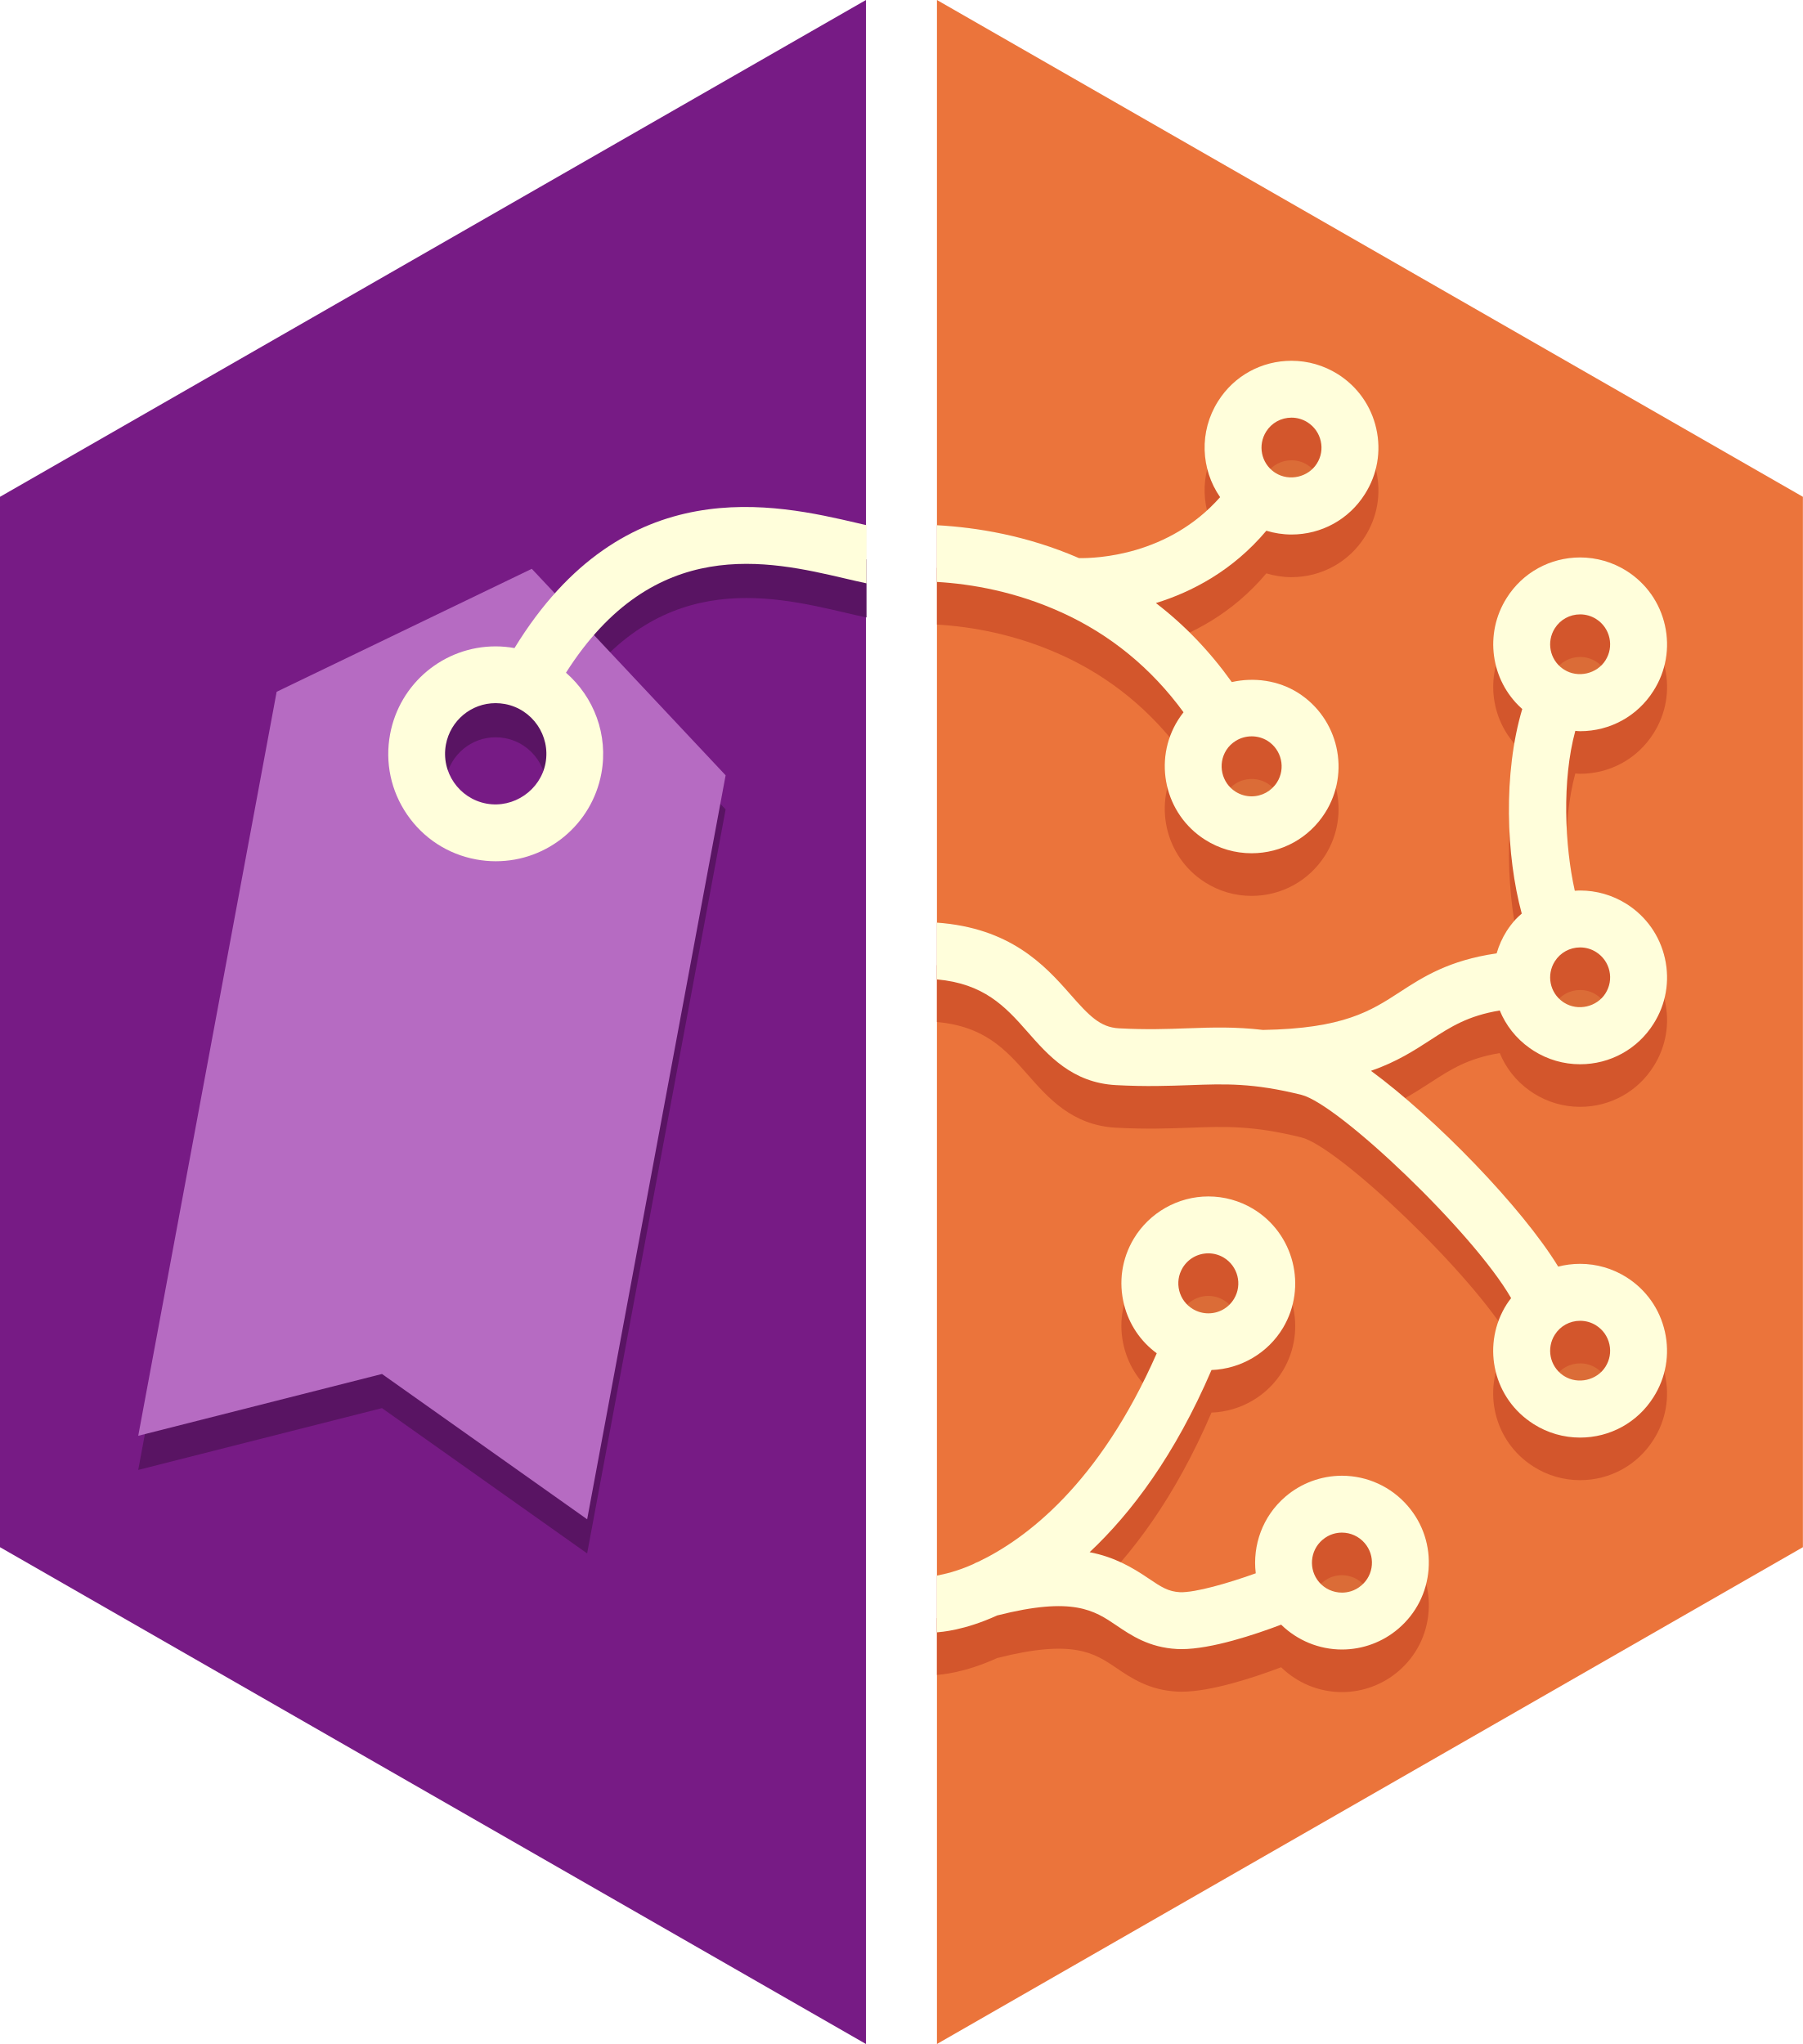
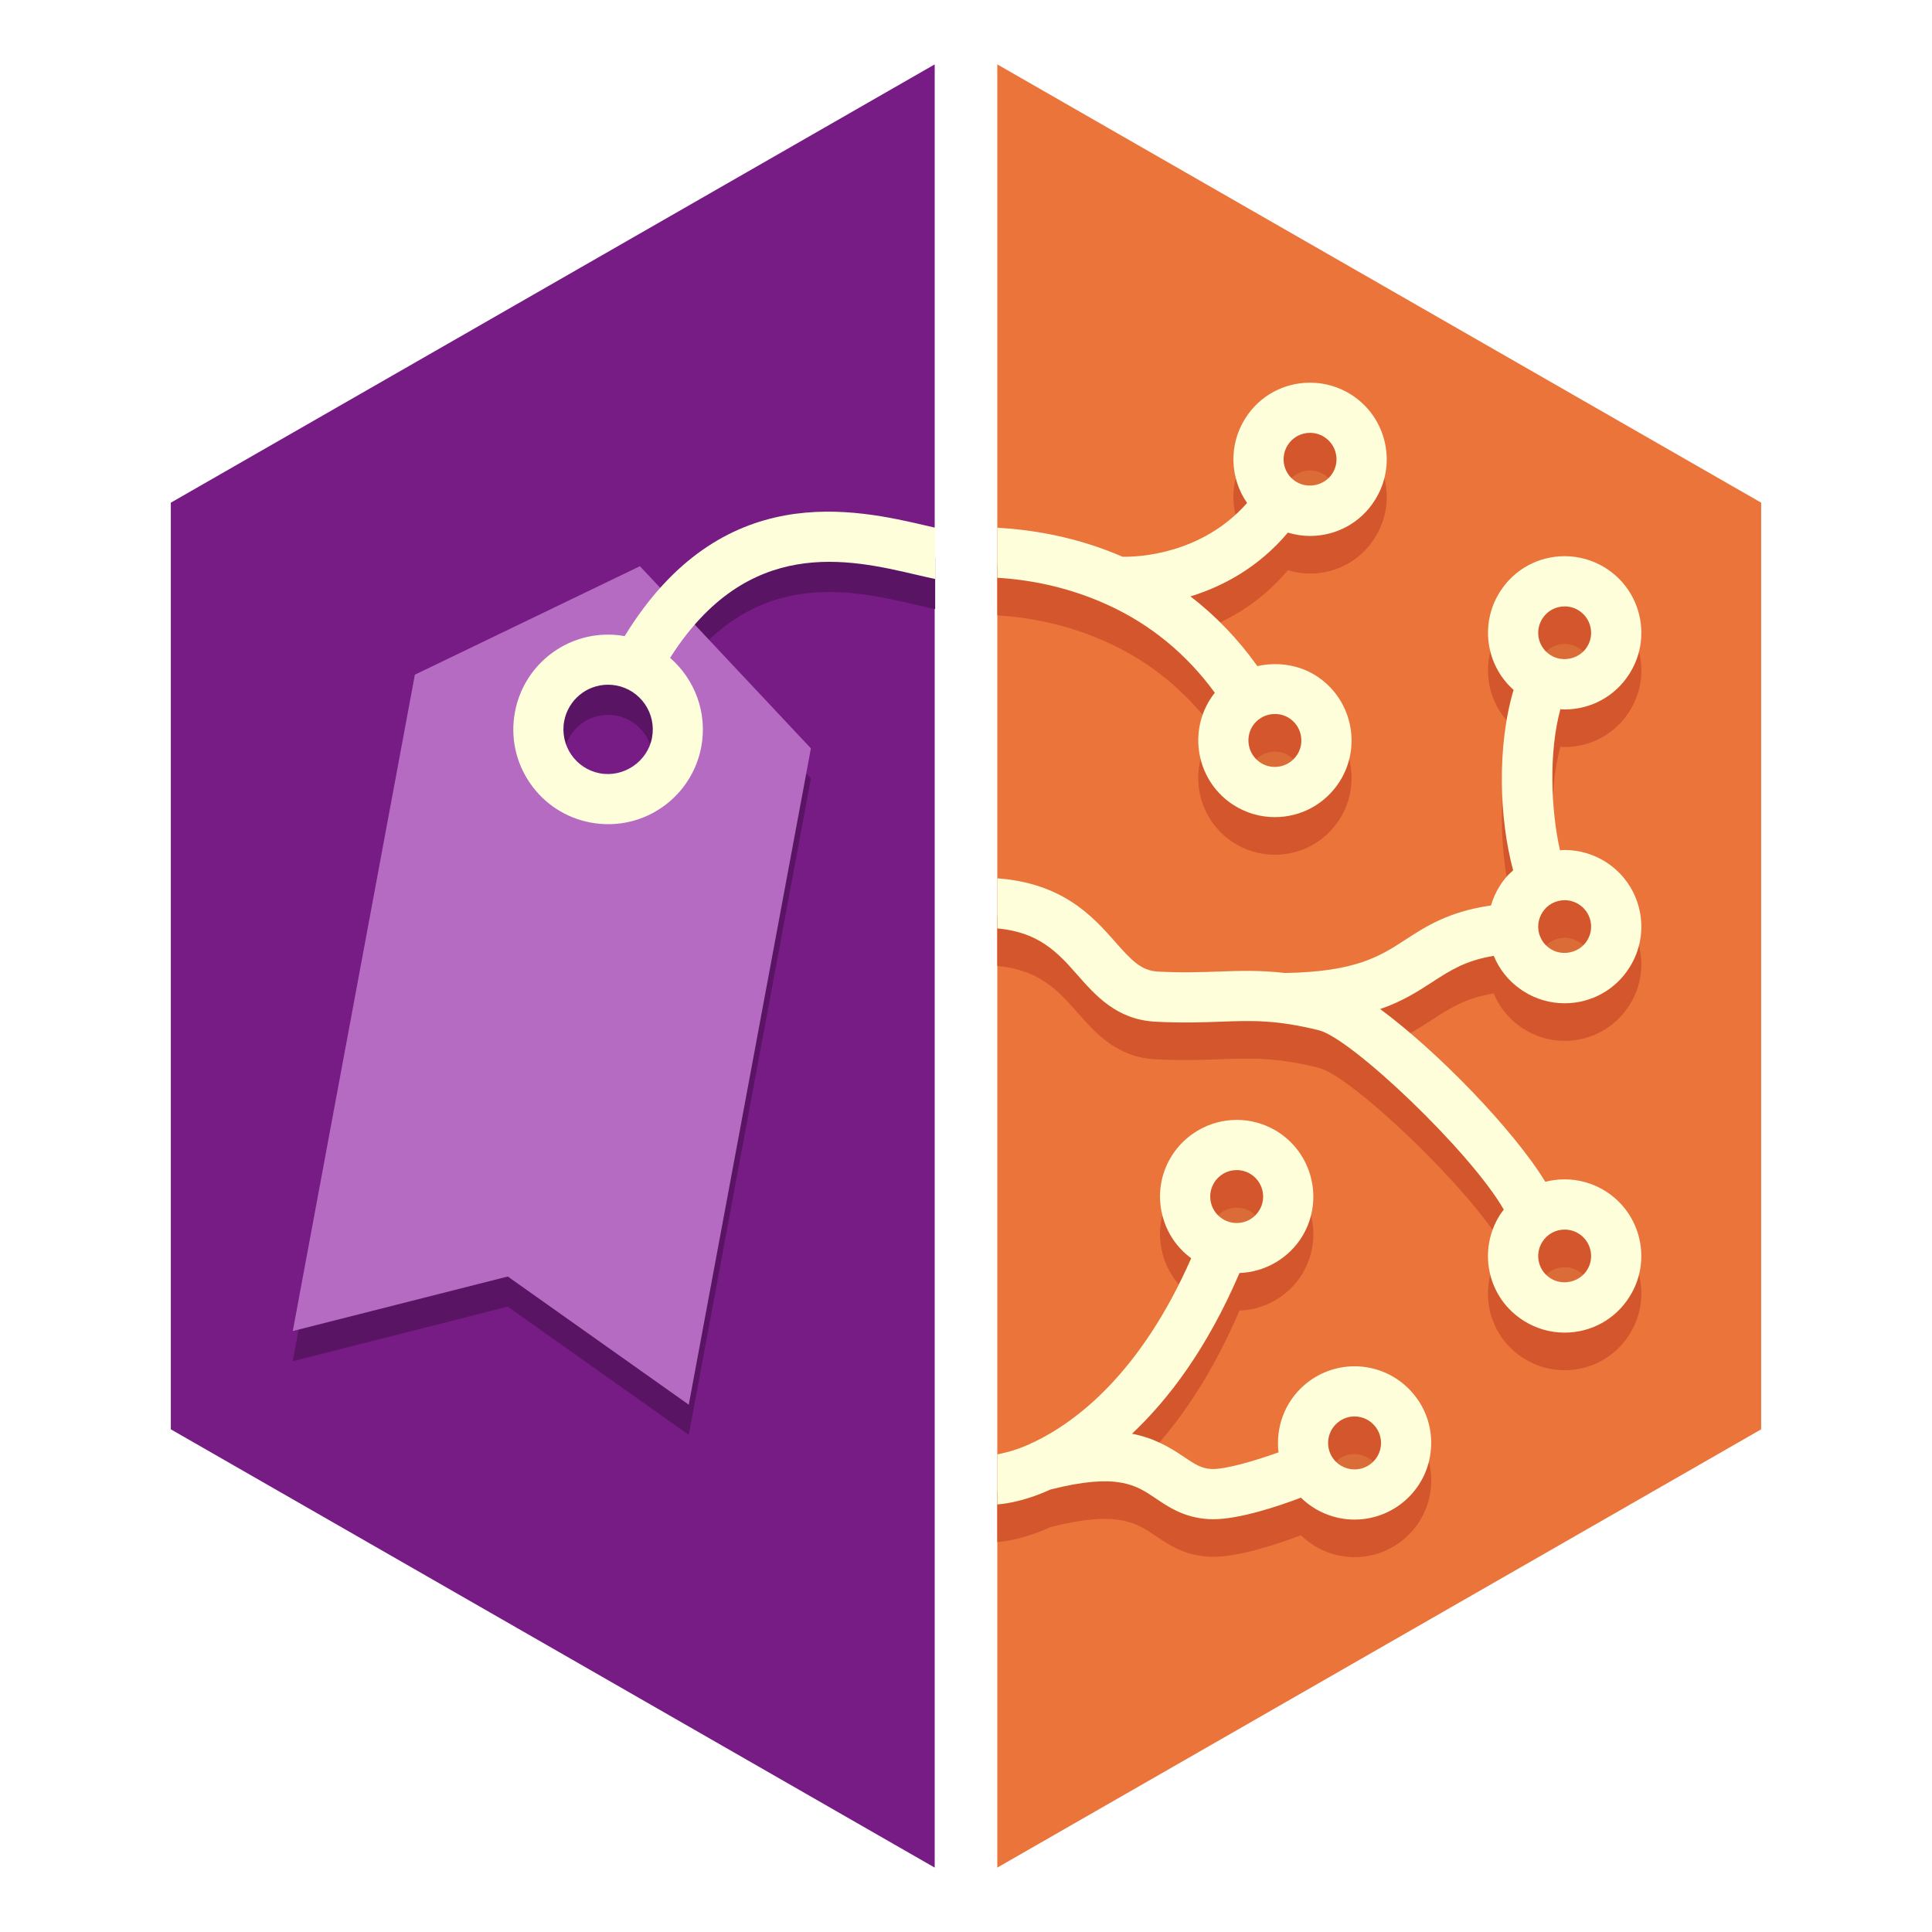
- <svg xmlns="http://www.w3.org/2000/svg" version="1.1" id="Layer_1" x="0px" y="0px" width="127.001" height="144" viewBox="0 0 127.001 144" enable-background="new 0 0 375 150" xml:space="preserve">
+ <svg xmlns="http://www.w3.org/2000/svg" version="1.1" id="Layer_1" x="0px" y="0px" width="154.286" height="154.286" viewBox="0 0 154.286 154.286" enable-background="new 0 0 375 150" xml:space="preserve">
  <defs id="defs8143" />
-   <g id="g8033" transform="translate(-4.354,-2.823)" />
-   <g id="g8035" transform="translate(-4.354,-2.823)">
-     <g id="g8037">
+   <g id="g8033" transform="translate(-4.354,7.462697)" />
+   <g id="g8035" transform="translate(-4.354,7.462697)">
+     <g id="g8037" transform="translate(13.64236,-5.142844)">
      <g id="g8039">
-         <polygon points="131.355,37.823 70.354,2.823 70.354,146.823 131.355,111.823 " id="polygon8041" style="fill:#eb743b" />
-         <polygon points="65.354,146.823 65.354,2.823 4.354,37.823 4.354,111.823 " id="polygon8043" style="fill:#771b85" />
+         <polygon points="131.355,111.823 131.355,37.823 70.354,2.823 70.354,146.823 " id="polygon8041" style="fill:#eb743b" />
+         <polygon points="4.354,111.823 65.354,146.823 65.354,2.823 4.354,37.823 " id="polygon8043" style="fill:#771b85" />
        <g id="g8045">
          <g id="g8047">
            <path d="m 41.814,45.301 -17.973,8.664 -9.75,52.414 17.17,-4.354 14.453,10.237 9.754,-52.414 -13.654,-14.547 z m -3.56,18.508 c -3.023,-0.563 -5.018,-3.469 -4.455,-6.492 0.563,-3.024 3.469,-5.019 6.492,-4.456 3.025,0.564 5.02,3.47 4.457,6.493 -0.562,3.022 -3.471,5.017 -6.494,4.455 z" id="path8049" style="fill:#591463" />
            <path d="m 65.393,42.229 c -0.201,-0.046 -0.406,-0.094 -0.615,-0.143 -5.787,-1.35 -16.445,-3.828 -24.182,8.8 -0.439,-0.078 -0.887,-0.12 -1.33,-0.12 -3.641,0 -6.767,2.602 -7.432,6.185 -0.371,1.988 0.055,4 1.199,5.667 1.143,1.666 2.867,2.788 4.855,3.157 0.459,0.086 0.926,0.129 1.391,0.129 3.641,0 6.77,-2.601 7.436,-6.185 0.508,-2.73 -0.533,-5.393 -2.492,-7.097 6.209,-9.772 14.258,-7.898 19.646,-6.642 0.547,0.128 1.053,0.246 1.524,0.345 l 0,-4.096 z m -22.61,16.758 c -0.355,1.904 -2.24,3.208 -4.162,2.855 -1.936,-0.36 -3.215,-2.227 -2.856,-4.161 0.315,-1.689 1.785,-2.916 3.5,-2.916 0.221,0 0.441,0.021 0.66,0.061 1.934,0.361 3.216,2.228 2.858,4.161 z" id="path8051" style="fill:#591463" />
          </g>
          <g id="g8053">
            <path d="m 41.814,42.896 -17.972,8.664 -9.75,52.414 17.17,-4.354 14.453,10.237 9.754,-52.414 -13.655,-14.547 z m -3.56,18.507 c -3.023,-0.563 -5.018,-3.469 -4.455,-6.492 0.563,-3.024 3.469,-5.019 6.492,-4.456 3.025,0.563 5.02,3.47 4.457,6.493 -0.562,3.023 -3.471,5.018 -6.494,4.455 z" id="path8055" style="fill:#b66bc2" />
            <path d="m 65.393,39.823 c -0.201,-0.046 -0.406,-0.094 -0.615,-0.143 -5.787,-1.35 -16.445,-3.828 -24.182,8.8 -0.439,-0.078 -0.887,-0.12 -1.33,-0.12 -3.641,0 -6.767,2.602 -7.432,6.185 -0.371,1.988 0.055,4 1.199,5.667 1.143,1.666 2.867,2.788 4.855,3.157 0.459,0.086 0.926,0.129 1.391,0.129 3.641,0 6.77,-2.601 7.436,-6.185 0.508,-2.73 -0.533,-5.393 -2.492,-7.097 6.209,-9.771 14.258,-7.899 19.646,-6.642 0.547,0.128 1.053,0.246 1.524,0.345 l 0,-4.096 z m -22.61,16.759 c -0.355,1.904 -2.24,3.208 -4.162,2.855 -1.936,-0.36 -3.215,-2.227 -2.856,-4.161 0.315,-1.689 1.785,-2.916 3.5,-2.916 0.221,0 0.441,0.021 0.66,0.061 1.934,0.36 3.216,2.227 2.858,4.161 z" id="path8057" style="fill:#fffedb" />
          </g>
        </g>
        <g id="g8059">
          <g id="g8061" style="opacity:0.07">
            <path d="m 87.656,94.557 c 0.386,-0.645 1.066,-1.03 1.819,-1.03 0.378,0 0.752,0.104 1.078,0.297 1,0.601 1.331,1.899 0.735,2.898 -0.385,0.646 -1.064,1.032 -1.817,1.032 -0.379,0 -0.755,-0.104 -1.084,-0.301 -0.483,-0.288 -0.826,-0.748 -0.964,-1.294 -0.138,-0.549 -0.055,-1.117 0.233,-1.602 z m 12.603,22.362 c -0.49,0.421 -1.018,0.509 -1.373,0.509 -0.621,0 -1.207,-0.269 -1.608,-0.734 -0.758,-0.885 -0.654,-2.222 0.231,-2.981 0.492,-0.423 1.018,-0.512 1.373,-0.512 0.617,0 1.201,0.268 1.605,0.74 0.368,0.43 0.547,0.976 0.504,1.538 -0.043,0.562 -0.302,1.072 -0.732,1.44 z" id="path8063" />
            <path d="m 79.355,48.434 c 0.07,0.018 0.142,0.034 0.212,0.046 -0.072,-0.012 -0.142,-0.028 -0.212,-0.046 z" id="path8065" />
            <path d="m 90.734,58.08 c 0.169,-0.267 0.395,-0.49 0.673,-0.661 0.335,-0.207 0.722,-0.316 1.121,-0.316 0.4,0 0.79,0.112 1.122,0.321 0.987,0.627 1.283,1.935 0.66,2.919 -0.392,0.618 -1.063,0.988 -1.795,0.988 -0.397,0 -0.785,-0.113 -1.124,-0.327 -0.984,-0.624 -1.278,-1.937 -0.657,-2.924 z m 6.379,-20.187 c -0.6,0.951 -1.938,1.271 -2.912,0.653 l -0.096,-0.063 c -0.914,-0.647 -1.161,-1.897 -0.558,-2.851 0.386,-0.613 1.053,-0.98 1.784,-0.98 0.397,0 0.787,0.113 1.124,0.326 0.479,0.304 0.813,0.775 0.937,1.33 0.123,0.546 0.026,1.107 -0.279,1.585 z" id="path8067" />
            <path d="m 113.88,49.491 c 0.388,-0.614 1.054,-0.98 1.783,-0.98 0.399,0 0.79,0.113 1.125,0.325 0.48,0.304 0.813,0.775 0.937,1.33 0.122,0.546 0.024,1.106 -0.279,1.584 -0.598,0.951 -1.938,1.272 -2.912,0.653 L 114.44,52.34 c -0.918,-0.646 -1.163,-1.896 -0.56,-2.849 z m 0,23.463 c 0.388,-0.614 1.054,-0.98 1.783,-0.98 0.399,0 0.79,0.112 1.125,0.326 0.48,0.304 0.813,0.774 0.937,1.329 0.122,0.546 0.024,1.107 -0.279,1.585 -0.598,0.95 -1.938,1.271 -2.912,0.652 l -0.094,-0.063 c -0.918,-0.646 -1.163,-1.896 -0.56,-2.849 z m 0,26.303 c 0.388,-0.613 1.054,-0.979 1.783,-0.979 0.399,0 0.79,0.112 1.125,0.325 0.48,0.304 0.813,0.775 0.937,1.33 0.122,0.547 0.024,1.106 -0.279,1.584 -0.598,0.951 -1.938,1.271 -2.912,0.653 l -0.094,-0.063 c -0.918,-0.647 -1.163,-1.896 -0.56,-2.85 z" id="path8069" />
            <path d="m 103.53,108.927 c -1.165,-1.36 -2.858,-2.139 -4.648,-2.139 -1.459,0 -2.875,0.525 -3.983,1.477 -1.612,1.383 -2.326,3.429 -2.087,5.397 -1.948,0.7 -4.258,1.365 -5.328,1.332 -0.821,-0.044 -1.302,-0.346 -2.224,-0.972 -1.172,-0.795 -2.418,-1.512 -4.149,-1.847 2.936,-2.761 6.009,-6.83 8.584,-12.834 2.061,-0.076 3.976,-1.193 5.038,-2.972 1.725,-2.896 0.773,-6.659 -2.124,-8.394 -0.949,-0.565 -2.032,-0.864 -3.134,-0.864 -2.146,0 -4.161,1.144 -5.261,2.986 -0.838,1.405 -1.079,3.05 -0.678,4.636 0.351,1.393 1.16,2.59 2.302,3.429 -4.053,9.218 -9.219,13.081 -12.565,14.685 -0.128,0.045 -0.248,0.101 -0.36,0.168 -1.187,0.531 -2.05,0.704 -2.559,0.808 l 0,4 c 0.275,-0.03 1.885,-0.118 4.247,-1.192 5.348,-1.357 6.839,-0.354 8.407,0.709 1.021,0.692 2.291,1.554 4.263,1.656 0.1,0.005 0.204,0.008 0.309,0.008 2.109,0 5.172,-1.022 7.021,-1.723 1.144,1.116 2.676,1.75 4.285,1.75 l 0,0 c 1.461,0 2.876,-0.524 3.983,-1.476 1.24,-1.062 1.993,-2.546 2.118,-4.176 0.125,-1.631 -0.392,-3.214 -1.457,-4.452 z M 87.656,92.151 c 0.386,-0.645 1.066,-1.03 1.819,-1.03 0.378,0 0.752,0.104 1.078,0.297 1,0.601 1.331,1.899 0.735,2.898 -0.385,0.646 -1.064,1.032 -1.817,1.032 -0.379,0 -0.755,-0.104 -1.084,-0.301 -0.483,-0.288 -0.826,-0.748 -0.964,-1.294 -0.138,-0.548 -0.055,-1.116 0.233,-1.602 z m 12.603,22.363 c -0.49,0.421 -1.018,0.509 -1.373,0.509 -0.621,0 -1.207,-0.269 -1.608,-0.734 -0.758,-0.885 -0.654,-2.222 0.231,-2.981 0.492,-0.423 1.018,-0.512 1.373,-0.512 0.617,0 1.201,0.269 1.605,0.74 0.368,0.43 0.547,0.976 0.504,1.538 -0.043,0.562 -0.302,1.072 -0.732,1.44 z" id="path8071" />
            <path d="m 79.355,46.028 c 0.07,0.018 0.142,0.034 0.212,0.046 -0.072,-0.011 -0.142,-0.027 -0.212,-0.046 z" id="path8073" />
            <path d="m 101.305,33.027 c -0.357,-1.599 -1.317,-2.964 -2.708,-3.844 -0.98,-0.617 -2.109,-0.944 -3.265,-0.944 -2.117,0 -4.053,1.066 -5.174,2.85 -1.354,2.138 -1.218,4.799 0.144,6.759 -3.646,4.124 -8.706,4.313 -9.942,4.293 -3.692,-1.604 -7.234,-2.164 -10.005,-2.317 l 0,3.996 c 2.441,0.143 5.553,0.685 8.748,2.136 0.005,0.002 0.01,0.002 0.015,0.005 3.445,1.563 6.334,3.928 8.607,7.041 -0.136,0.173 -0.265,0.352 -0.382,0.538 -1.796,2.854 -0.942,6.644 1.903,8.444 0.98,0.622 2.111,0.951 3.27,0.951 2.113,0 4.051,-1.065 5.183,-2.852 1.806,-2.851 0.951,-6.642 -1.908,-8.453 -1.384,-0.871 -3.092,-1.113 -4.667,-0.755 -1.538,-2.154 -3.323,-4.017 -5.345,-5.566 2.517,-0.778 5.401,-2.269 7.78,-5.096 0.572,0.172 1.166,0.267 1.77,0.267 2.116,0 4.051,-1.068 5.172,-2.849 0.874,-1.375 1.16,-3.009 0.804,-4.604 z M 90.734,55.675 c 0.169,-0.267 0.395,-0.49 0.673,-0.661 0.335,-0.207 0.722,-0.316 1.121,-0.316 0.4,0 0.79,0.112 1.122,0.321 0.987,0.627 1.283,1.936 0.66,2.919 -0.392,0.618 -1.063,0.988 -1.795,0.988 -0.397,0 -0.785,-0.113 -1.124,-0.327 -0.984,-0.624 -1.278,-1.937 -0.657,-2.924 z m 6.379,-20.188 c -0.6,0.951 -1.938,1.271 -2.912,0.653 l -0.096,-0.063 c -0.914,-0.647 -1.161,-1.897 -0.558,-2.851 0.386,-0.613 1.053,-0.98 1.784,-0.98 0.397,0 0.787,0.113 1.124,0.326 0.479,0.304 0.813,0.775 0.937,1.33 0.123,0.547 0.026,1.108 -0.279,1.585 z" id="path8075" />
            <path d="m 110,74.011 c 0.425,1.035 1.136,1.962 2.109,2.649 0.072,0.052 0.151,0.105 0.283,0.191 0.981,0.621 2.11,0.949 3.268,0.949 2.116,0 4.052,-1.068 5.173,-2.849 0.875,-1.375 1.16,-3.01 0.805,-4.604 -0.358,-1.598 -1.318,-2.964 -2.709,-3.844 -0.98,-0.617 -2.109,-0.944 -3.266,-0.944 -0.125,0 -0.25,0.008 -0.375,0.018 -0.71,-3.157 -0.919,-7.769 0.035,-11.265 0.112,0.011 0.225,0.024 0.337,0.024 2.116,0 4.052,-1.067 5.173,-2.849 0.875,-1.375 1.16,-3.009 0.805,-4.604 -0.358,-1.599 -1.318,-2.964 -2.709,-3.844 -0.98,-0.617 -2.109,-0.944 -3.266,-0.944 -2.114,0 -4.051,1.066 -5.173,2.85 -1.603,2.532 -1.12,5.804 1.025,7.765 0.021,0.02 0.048,0.037 0.071,0.059 -1.349,4.518 -1.146,10.324 -0.036,14.417 -0.143,0.132 -0.294,0.254 -0.426,0.399 -0.229,0.255 -0.445,0.526 -0.634,0.824 -0.318,0.502 -0.551,1.033 -0.71,1.578 -3.371,0.488 -5.198,1.671 -6.824,2.729 -2.035,1.324 -3.961,2.572 -9.636,2.665 -1.964,-0.23 -3.553,-0.177 -5.29,-0.116 -1.431,0.052 -2.91,0.106 -4.849,0.003 -1.335,-0.071 -2.104,-0.882 -3.458,-2.424 -1.803,-2.055 -4.219,-4.649 -9.369,-5.023 l 0,4 c 3.295,0.3 4.796,1.888 6.356,3.667 1.487,1.694 3.175,3.615 6.256,3.782 2.118,0.114 3.76,0.052 5.208,0.001 2.491,-0.092 4.453,-0.161 7.855,0.684 2.607,0.643 12.099,9.673 14.773,14.322 -0.108,0.142 -0.219,0.282 -0.314,0.434 -1.743,2.755 -1.026,6.385 1.619,8.251 0.072,0.052 0.151,0.104 0.283,0.191 0.981,0.621 2.11,0.948 3.268,0.948 2.116,0 4.052,-1.068 5.173,-2.849 0.875,-1.374 1.16,-3.009 0.805,-4.603 -0.358,-1.6 -1.318,-2.965 -2.709,-3.845 -0.98,-0.617 -2.109,-0.944 -3.266,-0.944 -0.528,0 -1.047,0.067 -1.543,0.195 -2.561,-4.187 -8.652,-10.455 -13.189,-13.792 1.813,-0.628 3.05,-1.435 4.212,-2.188 1.429,-0.927 2.616,-1.687 4.859,-2.064 z m 3.88,-26.925 c 0.388,-0.614 1.054,-0.98 1.783,-0.98 0.399,0 0.79,0.113 1.125,0.325 0.48,0.304 0.813,0.775 0.937,1.33 0.122,0.546 0.024,1.106 -0.279,1.584 -0.598,0.951 -1.938,1.272 -2.912,0.653 l -0.094,-0.063 c -0.918,-0.646 -1.163,-1.896 -0.56,-2.849 z m 0,23.463 c 0.388,-0.614 1.054,-0.98 1.783,-0.98 0.399,0 0.79,0.112 1.125,0.326 0.48,0.304 0.813,0.774 0.937,1.329 0.122,0.546 0.024,1.107 -0.279,1.585 -0.598,0.95 -1.938,1.271 -2.912,0.652 l -0.094,-0.063 c -0.918,-0.646 -1.163,-1.896 -0.56,-2.849 z m 0,26.303 c 0.388,-0.613 1.054,-0.979 1.783,-0.979 0.399,0 0.79,0.112 1.125,0.325 0.48,0.304 0.813,0.775 0.937,1.33 0.122,0.547 0.024,1.106 -0.279,1.584 -0.598,0.951 -1.938,1.271 -2.912,0.653 l -0.094,-0.063 c -0.918,-0.647 -1.163,-1.896 -0.56,-2.85 z" id="path8077" />
          </g>
          <g id="g8079">
            <g id="g8081">
              <path d="m 103.53,111.927 c -1.165,-1.36 -2.858,-2.139 -4.648,-2.139 -1.459,0 -2.875,0.525 -3.983,1.477 -1.612,1.383 -2.326,3.429 -2.087,5.397 -1.948,0.7 -4.258,1.365 -5.328,1.332 -0.821,-0.044 -1.302,-0.346 -2.224,-0.972 -1.172,-0.795 -2.418,-1.512 -4.149,-1.847 2.936,-2.761 6.009,-6.83 8.584,-12.834 2.061,-0.076 3.976,-1.193 5.038,-2.972 1.725,-2.896 0.773,-6.659 -2.124,-8.394 -0.949,-0.565 -2.032,-0.864 -3.134,-0.864 -2.146,0 -4.161,1.144 -5.261,2.986 -0.838,1.405 -1.079,3.05 -0.678,4.636 0.351,1.393 1.16,2.59 2.302,3.429 -4.053,9.218 -9.219,13.081 -12.565,14.685 -0.128,0.045 -0.248,0.101 -0.36,0.168 -1.187,0.531 -2.05,0.704 -2.559,0.808 l 0,4 c 0.275,-0.03 1.885,-0.118 4.247,-1.192 5.348,-1.357 6.839,-0.354 8.407,0.709 1.021,0.692 2.291,1.554 4.263,1.656 0.1,0.005 0.204,0.008 0.309,0.008 2.109,0 5.172,-1.022 7.021,-1.723 1.144,1.116 2.676,1.75 4.285,1.75 l 0,0 c 1.461,0 2.876,-0.524 3.983,-1.476 1.24,-1.062 1.993,-2.546 2.118,-4.176 0.125,-1.631 -0.392,-3.214 -1.457,-4.452 z M 87.656,95.151 c 0.386,-0.645 1.066,-1.03 1.819,-1.03 0.378,0 0.752,0.104 1.078,0.297 1,0.601 1.331,1.899 0.735,2.898 -0.385,0.646 -1.064,1.032 -1.817,1.032 -0.379,0 -0.755,-0.104 -1.084,-0.301 -0.483,-0.288 -0.826,-0.748 -0.964,-1.294 -0.138,-0.548 -0.055,-1.116 0.233,-1.602 z m 12.603,22.363 c -0.49,0.421 -1.018,0.509 -1.373,0.509 -0.621,0 -1.207,-0.269 -1.608,-0.734 -0.758,-0.885 -0.654,-2.222 0.231,-2.981 0.492,-0.423 1.018,-0.512 1.373,-0.512 0.617,0 1.201,0.269 1.605,0.74 0.368,0.43 0.547,0.976 0.504,1.538 -0.043,0.562 -0.302,1.072 -0.732,1.44 z" id="path8083" style="fill:#d3562c" />
              <path d="m 79.355,48.434 c 0.07,0.018 0.142,0.034 0.212,0.046 -0.072,-0.012 -0.142,-0.028 -0.212,-0.046 z" id="path8085" />
              <path d="m 101.305,36.031 c -0.357,-1.599 -1.317,-2.964 -2.708,-3.844 -0.98,-0.617 -2.109,-0.944 -3.265,-0.944 -2.117,0 -4.053,1.066 -5.174,2.85 -1.354,2.138 -1.218,4.799 0.144,6.759 -3.646,4.124 -8.706,4.313 -9.942,4.293 -3.692,-1.604 -7.234,-2.164 -10.005,-2.317 l 0,3.996 c 2.441,0.144 5.553,0.686 8.748,2.136 0.005,0.002 0.01,0.002 0.015,0.005 3.445,1.563 6.334,3.928 8.607,7.041 -0.136,0.173 -0.265,0.352 -0.382,0.538 -1.796,2.854 -0.942,6.644 1.903,8.444 0.98,0.622 2.111,0.951 3.27,0.951 2.113,0 4.051,-1.065 5.183,-2.852 1.806,-2.851 0.951,-6.642 -1.908,-8.453 -1.384,-0.871 -3.092,-1.113 -4.667,-0.755 -1.538,-2.154 -3.323,-4.017 -5.345,-5.566 2.517,-0.778 5.401,-2.269 7.78,-5.096 0.572,0.172 1.166,0.267 1.77,0.267 2.116,0 4.051,-1.068 5.172,-2.849 0.874,-1.375 1.16,-3.009 0.804,-4.604 z M 90.734,58.679 c 0.169,-0.267 0.395,-0.49 0.673,-0.661 0.335,-0.207 0.722,-0.316 1.121,-0.316 0.4,0 0.79,0.112 1.122,0.321 0.987,0.627 1.283,1.936 0.66,2.919 -0.392,0.618 -1.063,0.988 -1.795,0.988 -0.397,0 -0.785,-0.113 -1.124,-0.327 -0.984,-0.624 -1.278,-1.937 -0.657,-2.924 z m 6.379,-20.188 c -0.6,0.951 -1.938,1.271 -2.912,0.653 l -0.096,-0.063 c -0.914,-0.647 -1.161,-1.897 -0.558,-2.851 0.386,-0.613 1.053,-0.98 1.784,-0.98 0.397,0 0.787,0.113 1.124,0.326 0.479,0.304 0.813,0.775 0.937,1.33 0.123,0.547 0.026,1.108 -0.279,1.585 z" id="path8087" style="fill:#d3562c" />
              <path d="m 110,77.011 c 0.425,1.035 1.136,1.962 2.109,2.649 0.072,0.052 0.151,0.105 0.283,0.191 0.981,0.621 2.11,0.949 3.268,0.949 2.116,0 4.052,-1.068 5.173,-2.849 0.875,-1.375 1.16,-3.01 0.805,-4.604 -0.358,-1.598 -1.318,-2.964 -2.709,-3.844 -0.98,-0.617 -2.109,-0.944 -3.266,-0.944 -0.125,0 -0.25,0.008 -0.375,0.018 -0.71,-3.157 -0.919,-7.769 0.035,-11.265 0.112,0.011 0.225,0.024 0.337,0.024 2.116,0 4.052,-1.067 5.173,-2.849 0.875,-1.375 1.16,-3.009 0.805,-4.604 -0.358,-1.599 -1.318,-2.964 -2.709,-3.844 -0.98,-0.617 -2.109,-0.944 -3.266,-0.944 -2.114,0 -4.051,1.066 -5.173,2.85 -1.603,2.532 -1.12,5.804 1.025,7.765 0.021,0.02 0.048,0.037 0.071,0.059 -1.349,4.518 -1.146,10.324 -0.036,14.417 -0.143,0.132 -0.294,0.254 -0.426,0.399 -0.229,0.255 -0.445,0.526 -0.634,0.824 -0.318,0.502 -0.551,1.033 -0.71,1.578 -3.371,0.488 -5.198,1.671 -6.824,2.729 -2.035,1.324 -3.961,2.572 -9.636,2.665 -1.964,-0.23 -3.553,-0.177 -5.29,-0.116 -1.431,0.052 -2.91,0.106 -4.849,0.003 -1.335,-0.071 -2.104,-0.882 -3.458,-2.424 -1.803,-2.055 -4.219,-4.649 -9.369,-5.023 l 0,4 c 3.295,0.3 4.796,1.888 6.356,3.667 1.487,1.694 3.175,3.615 6.256,3.782 2.118,0.114 3.76,0.052 5.208,0.001 2.491,-0.092 4.453,-0.161 7.855,0.684 2.607,0.643 12.099,9.673 14.773,14.322 -0.108,0.142 -0.219,0.282 -0.314,0.434 -1.743,2.755 -1.026,6.385 1.619,8.251 0.072,0.052 0.151,0.104 0.283,0.191 0.981,0.621 2.11,0.948 3.268,0.948 2.116,0 4.052,-1.068 5.173,-2.849 0.875,-1.374 1.16,-3.009 0.805,-4.603 -0.358,-1.6 -1.318,-2.965 -2.709,-3.845 -0.98,-0.617 -2.109,-0.944 -3.266,-0.944 -0.528,0 -1.047,0.067 -1.543,0.195 -2.561,-4.187 -8.652,-10.455 -13.189,-13.792 1.813,-0.628 3.05,-1.435 4.212,-2.188 1.429,-0.927 2.616,-1.687 4.859,-2.064 z m 3.88,-26.925 c 0.388,-0.614 1.054,-0.98 1.783,-0.98 0.399,0 0.79,0.113 1.125,0.325 0.48,0.304 0.813,0.775 0.937,1.33 0.122,0.546 0.024,1.106 -0.279,1.584 -0.598,0.951 -1.938,1.272 -2.912,0.653 l -0.094,-0.063 c -0.918,-0.646 -1.163,-1.896 -0.56,-2.849 z m 0,23.463 c 0.388,-0.614 1.054,-0.98 1.783,-0.98 0.399,0 0.79,0.112 1.125,0.326 0.48,0.304 0.813,0.774 0.937,1.329 0.122,0.546 0.024,1.107 -0.279,1.585 -0.598,0.95 -1.938,1.271 -2.912,0.652 l -0.094,-0.063 c -0.918,-0.646 -1.163,-1.896 -0.56,-2.849 z m 0,26.303 c 0.388,-0.613 1.054,-0.979 1.783,-0.979 0.399,0 0.79,0.112 1.125,0.325 0.48,0.304 0.813,0.775 0.937,1.33 0.122,0.547 0.024,1.106 -0.279,1.584 -0.598,0.951 -1.938,1.271 -2.912,0.653 l -0.094,-0.063 c -0.918,-0.647 -1.163,-1.896 -0.56,-2.85 z" id="path8089" style="fill:#d3562c" />
            </g>
            <g id="g8091">
              <path d="m 103.53,108.927 c -1.165,-1.36 -2.858,-2.139 -4.648,-2.139 -1.459,0 -2.875,0.525 -3.983,1.477 -1.612,1.383 -2.326,3.429 -2.087,5.397 -1.948,0.7 -4.258,1.365 -5.328,1.332 -0.821,-0.044 -1.302,-0.346 -2.224,-0.972 -1.172,-0.795 -2.418,-1.512 -4.149,-1.847 2.936,-2.761 6.009,-6.83 8.584,-12.834 2.061,-0.076 3.976,-1.193 5.038,-2.972 1.725,-2.896 0.773,-6.659 -2.124,-8.394 -0.949,-0.565 -2.032,-0.864 -3.134,-0.864 -2.146,0 -4.161,1.144 -5.261,2.986 -0.838,1.405 -1.079,3.05 -0.678,4.636 0.351,1.393 1.16,2.59 2.302,3.429 -4.053,9.218 -9.219,13.081 -12.565,14.685 -0.128,0.045 -0.248,0.101 -0.36,0.168 -1.187,0.531 -2.05,0.704 -2.559,0.808 l 0,4 c 0.275,-0.03 1.885,-0.118 4.247,-1.192 5.348,-1.357 6.839,-0.354 8.407,0.709 1.021,0.692 2.291,1.554 4.263,1.656 0.1,0.005 0.204,0.008 0.309,0.008 2.109,0 5.172,-1.022 7.021,-1.723 1.144,1.116 2.676,1.75 4.285,1.75 l 0,0 c 1.461,0 2.876,-0.524 3.983,-1.476 1.24,-1.062 1.993,-2.546 2.118,-4.176 0.125,-1.631 -0.392,-3.214 -1.457,-4.452 z M 87.656,92.151 c 0.386,-0.645 1.066,-1.03 1.819,-1.03 0.378,0 0.752,0.104 1.078,0.297 1,0.601 1.331,1.899 0.735,2.898 -0.385,0.646 -1.064,1.032 -1.817,1.032 -0.379,0 -0.755,-0.104 -1.084,-0.301 -0.483,-0.288 -0.826,-0.748 -0.964,-1.294 -0.138,-0.548 -0.055,-1.116 0.233,-1.602 z m 12.603,22.363 c -0.49,0.421 -1.018,0.509 -1.373,0.509 -0.621,0 -1.207,-0.269 -1.608,-0.734 -0.758,-0.885 -0.654,-2.222 0.231,-2.981 0.492,-0.423 1.018,-0.512 1.373,-0.512 0.617,0 1.201,0.269 1.605,0.74 0.368,0.43 0.547,0.976 0.504,1.538 -0.043,0.562 -0.302,1.072 -0.732,1.44 z" id="path8093" style="fill:#fffedb" />
              <path d="m 79.355,46.028 c 0.07,0.018 0.142,0.034 0.212,0.046 -0.072,-0.011 -0.142,-0.027 -0.212,-0.046 z" id="path8095" style="fill:#fffedb" />
              <path d="m 101.305,33.027 c -0.357,-1.599 -1.317,-2.964 -2.708,-3.844 -0.98,-0.617 -2.109,-0.944 -3.265,-0.944 -2.117,0 -4.053,1.066 -5.174,2.85 -1.354,2.138 -1.218,4.799 0.144,6.759 -3.646,4.124 -8.706,4.313 -9.942,4.293 -3.692,-1.604 -7.234,-2.164 -10.005,-2.317 l 0,3.996 c 2.441,0.143 5.553,0.685 8.748,2.136 0.005,0.002 0.01,0.002 0.015,0.005 3.445,1.563 6.334,3.928 8.607,7.041 -0.136,0.173 -0.265,0.352 -0.382,0.538 -1.796,2.854 -0.942,6.644 1.903,8.444 0.98,0.622 2.111,0.951 3.27,0.951 2.113,0 4.051,-1.065 5.183,-2.852 1.806,-2.851 0.951,-6.642 -1.908,-8.453 -1.384,-0.871 -3.092,-1.113 -4.667,-0.755 -1.538,-2.154 -3.323,-4.017 -5.345,-5.566 2.517,-0.778 5.401,-2.269 7.78,-5.096 0.572,0.172 1.166,0.267 1.77,0.267 2.116,0 4.051,-1.068 5.172,-2.849 0.874,-1.375 1.16,-3.009 0.804,-4.604 z M 90.734,55.675 c 0.169,-0.267 0.395,-0.49 0.673,-0.661 0.335,-0.207 0.722,-0.316 1.121,-0.316 0.4,0 0.79,0.112 1.122,0.321 0.987,0.627 1.283,1.936 0.66,2.919 -0.392,0.618 -1.063,0.988 -1.795,0.988 -0.397,0 -0.785,-0.113 -1.124,-0.327 -0.984,-0.624 -1.278,-1.937 -0.657,-2.924 z m 6.379,-20.188 c -0.6,0.951 -1.938,1.271 -2.912,0.653 l -0.096,-0.063 c -0.914,-0.647 -1.161,-1.897 -0.558,-2.851 0.386,-0.613 1.053,-0.98 1.784,-0.98 0.397,0 0.787,0.113 1.124,0.326 0.479,0.304 0.813,0.775 0.937,1.33 0.123,0.547 0.026,1.108 -0.279,1.585 z" id="path8097" style="fill:#fffedb" />
              <path d="m 110,74.011 c 0.425,1.035 1.136,1.962 2.109,2.649 0.072,0.052 0.151,0.105 0.283,0.191 0.981,0.621 2.11,0.949 3.268,0.949 2.116,0 4.052,-1.068 5.173,-2.849 0.875,-1.375 1.16,-3.01 0.805,-4.604 -0.358,-1.598 -1.318,-2.964 -2.709,-3.844 -0.98,-0.617 -2.109,-0.944 -3.266,-0.944 -0.125,0 -0.25,0.008 -0.375,0.018 -0.71,-3.157 -0.919,-7.769 0.035,-11.265 0.112,0.011 0.225,0.024 0.337,0.024 2.116,0 4.052,-1.067 5.173,-2.849 0.875,-1.375 1.16,-3.009 0.805,-4.604 -0.358,-1.599 -1.318,-2.964 -2.709,-3.844 -0.98,-0.617 -2.109,-0.944 -3.266,-0.944 -2.114,0 -4.051,1.066 -5.173,2.85 -1.603,2.532 -1.12,5.804 1.025,7.765 0.021,0.02 0.048,0.037 0.071,0.059 -1.349,4.518 -1.146,10.324 -0.036,14.417 -0.143,0.132 -0.294,0.254 -0.426,0.399 -0.229,0.255 -0.445,0.526 -0.634,0.824 -0.318,0.502 -0.551,1.033 -0.71,1.578 -3.371,0.488 -5.198,1.671 -6.824,2.729 -2.035,1.324 -3.961,2.572 -9.636,2.665 -1.964,-0.23 -3.553,-0.177 -5.29,-0.116 -1.431,0.052 -2.91,0.106 -4.849,0.003 -1.335,-0.071 -2.104,-0.882 -3.458,-2.424 -1.803,-2.055 -4.219,-4.649 -9.369,-5.023 l 0,4 c 3.295,0.3 4.796,1.888 6.356,3.667 1.487,1.694 3.175,3.615 6.256,3.782 2.118,0.114 3.76,0.052 5.208,0.001 2.491,-0.092 4.453,-0.161 7.855,0.684 2.607,0.643 12.099,9.673 14.773,14.322 -0.108,0.142 -0.219,0.282 -0.314,0.434 -1.743,2.755 -1.026,6.385 1.619,8.251 0.072,0.052 0.151,0.104 0.283,0.191 0.981,0.621 2.11,0.948 3.268,0.948 2.116,0 4.052,-1.068 5.173,-2.849 0.875,-1.374 1.16,-3.009 0.805,-4.603 -0.358,-1.6 -1.318,-2.965 -2.709,-3.845 -0.98,-0.617 -2.109,-0.944 -3.266,-0.944 -0.528,0 -1.047,0.067 -1.543,0.195 -2.561,-4.187 -8.652,-10.455 -13.189,-13.792 1.813,-0.628 3.05,-1.435 4.212,-2.188 1.429,-0.927 2.616,-1.687 4.859,-2.064 z m 3.88,-26.925 c 0.388,-0.614 1.054,-0.98 1.783,-0.98 0.399,0 0.79,0.113 1.125,0.325 0.48,0.304 0.813,0.775 0.937,1.33 0.122,0.546 0.024,1.106 -0.279,1.584 -0.598,0.951 -1.938,1.272 -2.912,0.653 l -0.094,-0.063 c -0.918,-0.646 -1.163,-1.896 -0.56,-2.849 z m 0,23.463 c 0.388,-0.614 1.054,-0.98 1.783,-0.98 0.399,0 0.79,0.112 1.125,0.326 0.48,0.304 0.813,0.774 0.937,1.329 0.122,0.546 0.024,1.107 -0.279,1.585 -0.598,0.95 -1.938,1.271 -2.912,0.652 l -0.094,-0.063 c -0.918,-0.646 -1.163,-1.896 -0.56,-2.849 z m 0,26.303 c 0.388,-0.613 1.054,-0.979 1.783,-0.979 0.399,0 0.79,0.112 1.125,0.325 0.48,0.304 0.813,0.775 0.937,1.33 0.122,0.547 0.024,1.106 -0.279,1.584 -0.598,0.951 -1.938,1.271 -2.912,0.653 l -0.094,-0.063 c -0.918,-0.647 -1.163,-1.896 -0.56,-2.85 z" id="path8099" style="fill:#fffedb" />
            </g>
          </g>
        </g>
      </g>
    </g>
  </g>
</svg>
